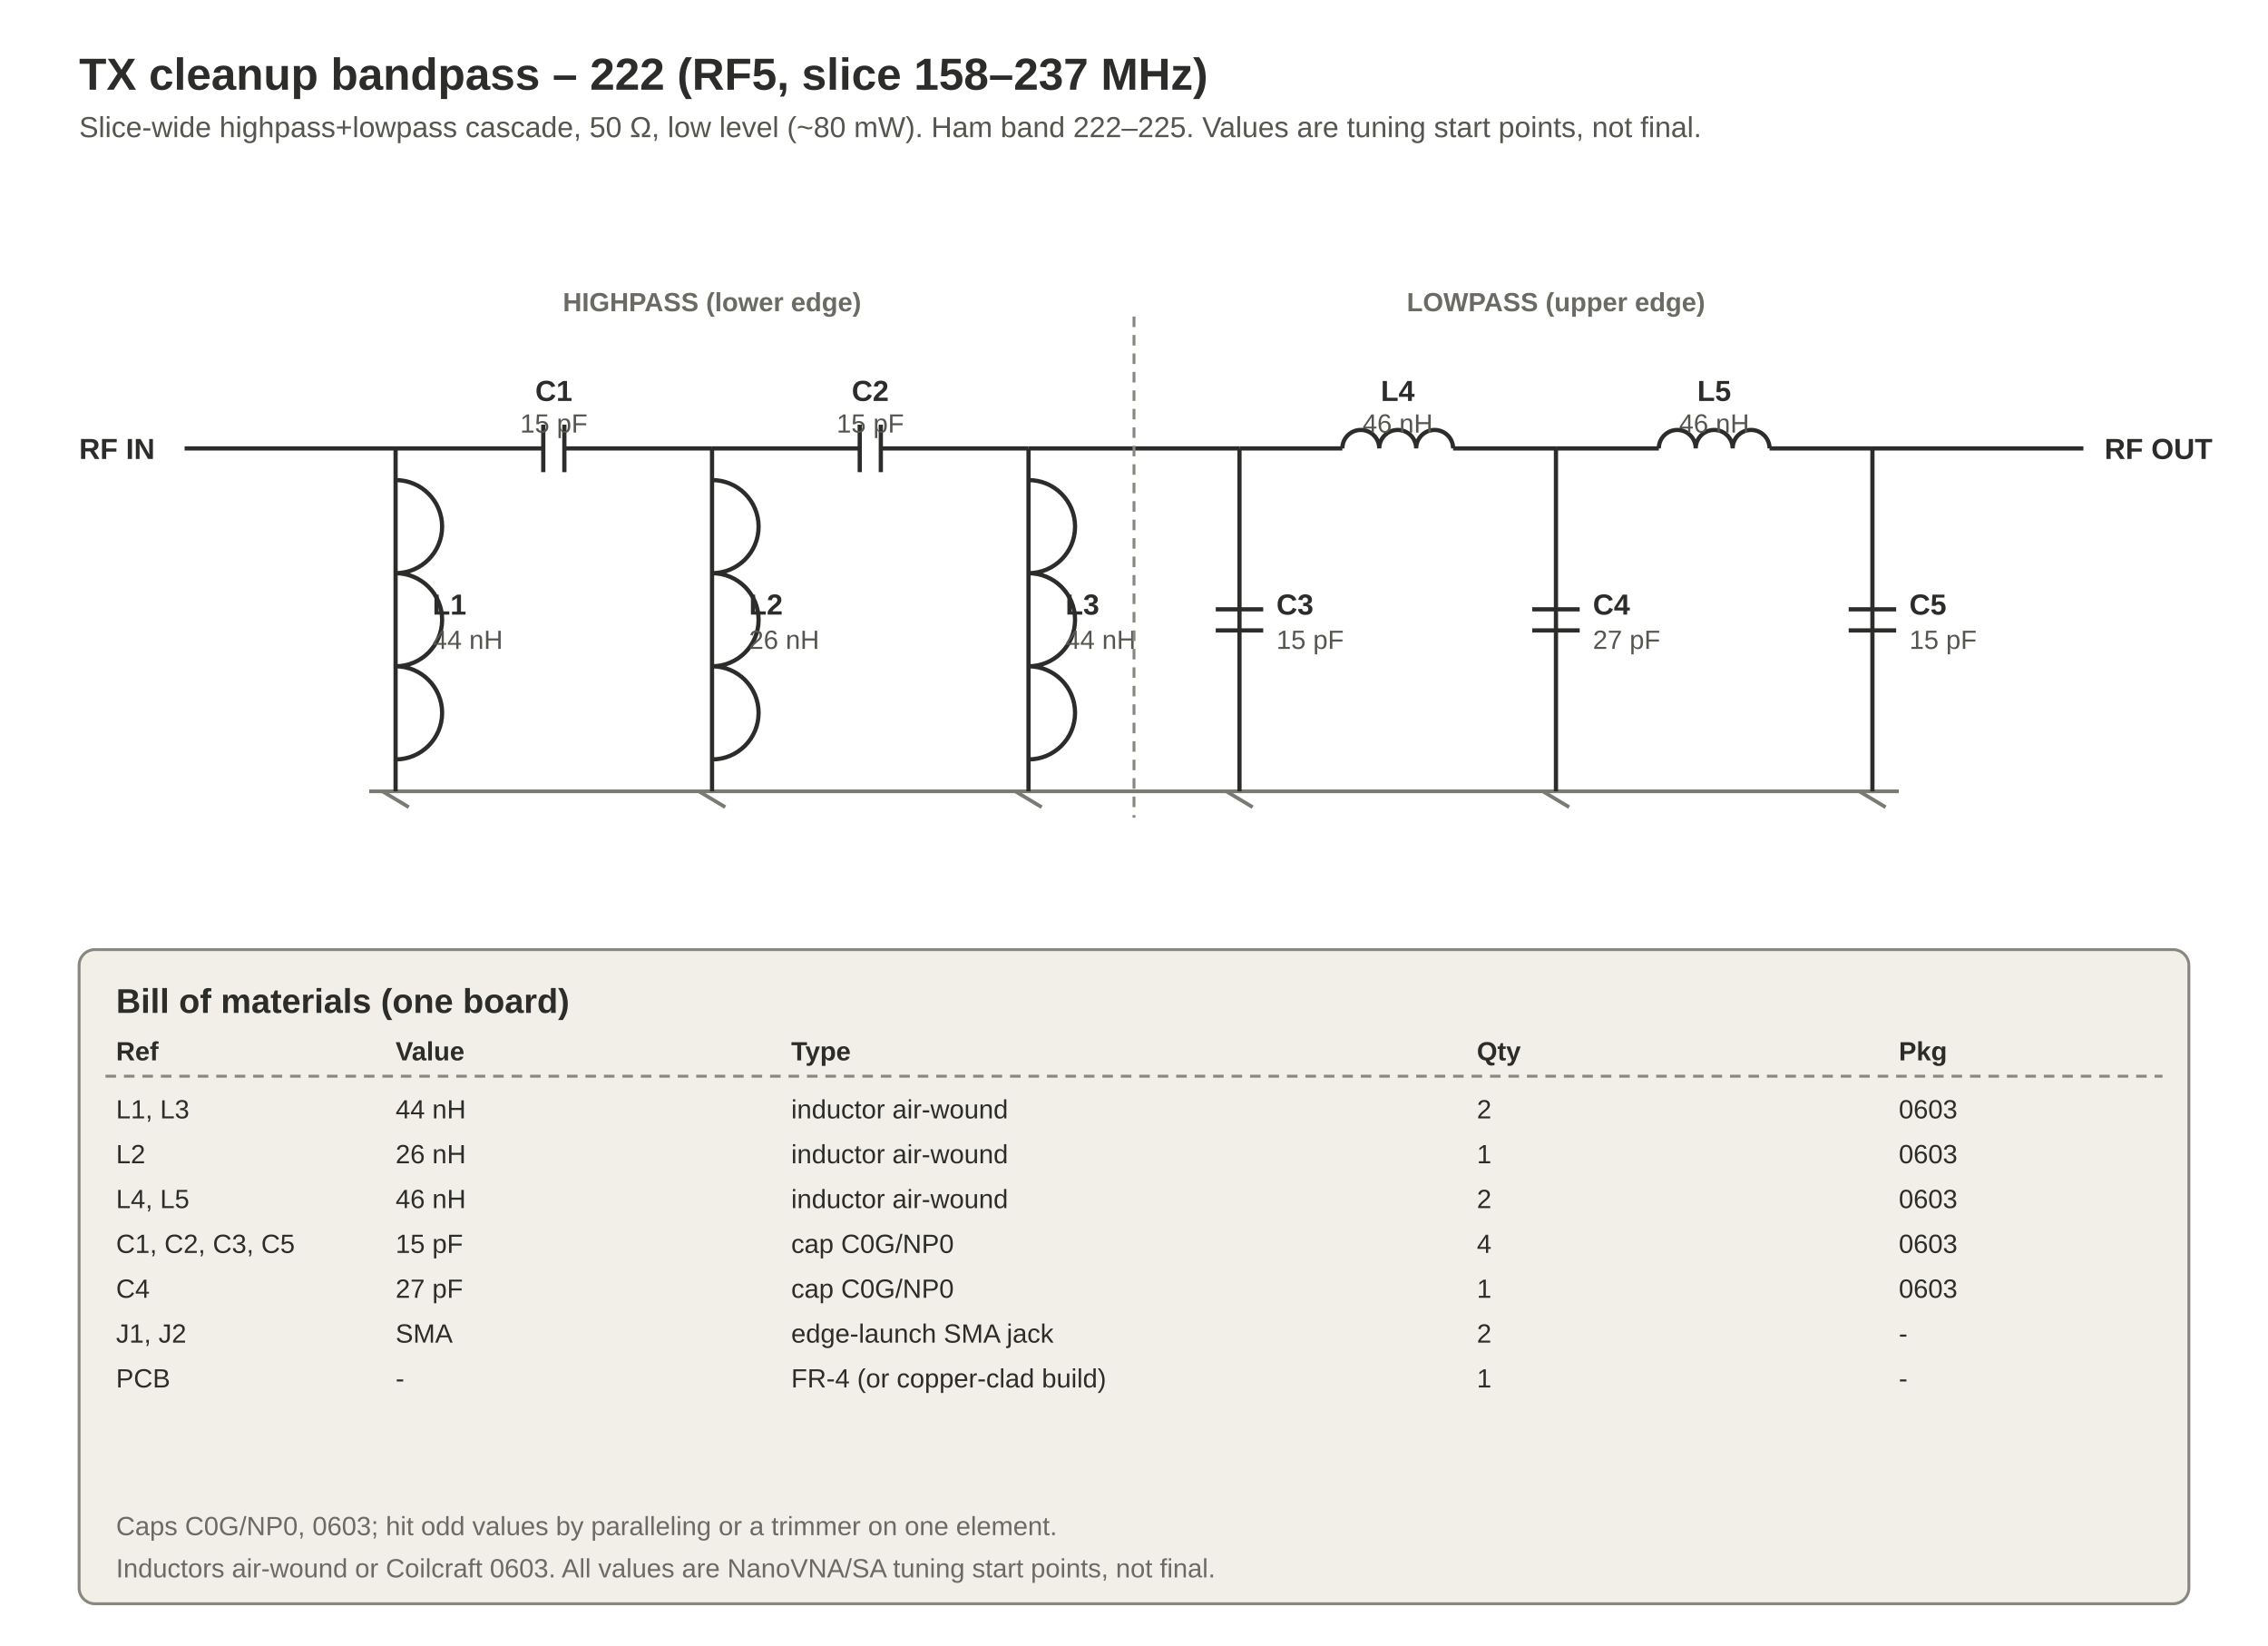
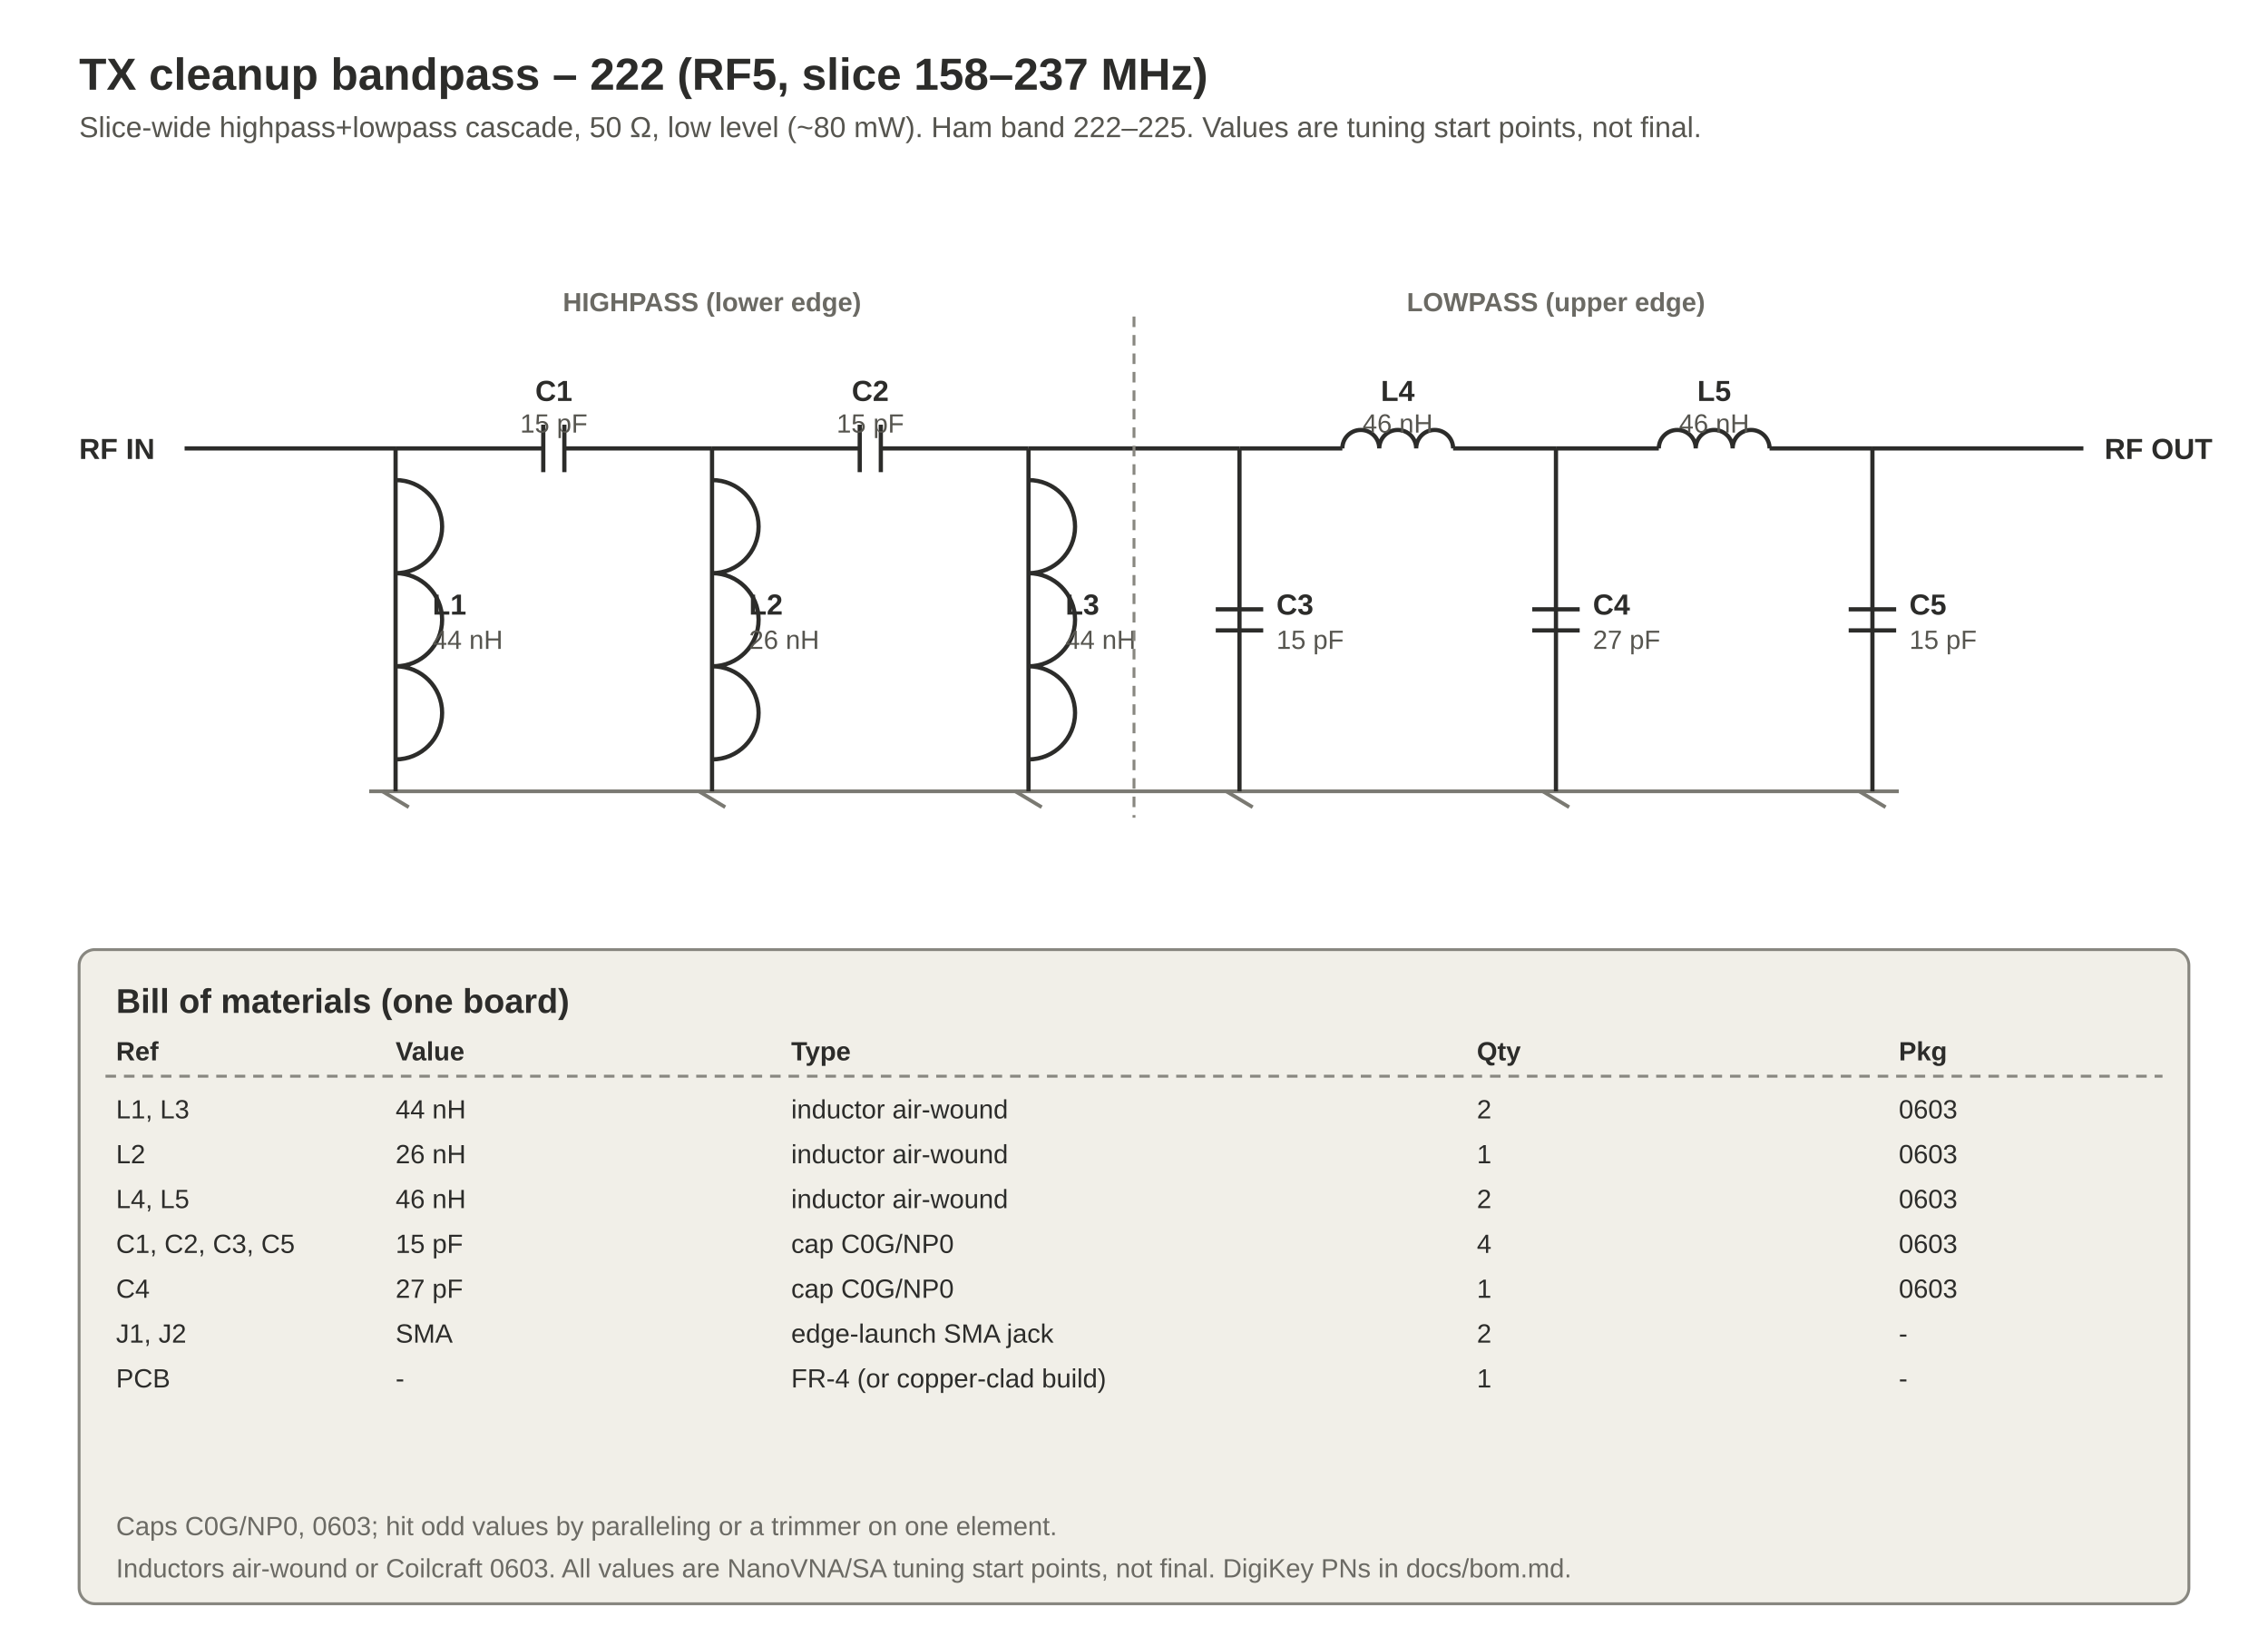
- <svg xmlns="http://www.w3.org/2000/svg" width="860" viewBox="0 0 860 624" role="img">
+ <svg xmlns="http://www.w3.org/2000/svg" width="1720" height="1248" viewBox="0 0 860 624" role="img">
  <style>text{font-family:Arial,Helvetica,sans-serif}.h1{font-size:17px;font-weight:700;fill:#2C2C2A}.h2{font-size:11px;fill:#56554f}.w{stroke:#2C2C2A;stroke-width:1.6;fill:none}.gnd{stroke:#7a7972;stroke-width:1.4}.lbl{font-size:11px;font-weight:600;fill:#2C2C2A}.val{font-size:10px;fill:#56554f}.sec{font-size:10px;font-weight:700;fill:#6b6a64}.port{font-size:11px;font-weight:700;fill:#2C2C2A}.cap2{font-size:10px;fill:#6b6a64}.th{font-size:10px;font-weight:700;fill:#2C2C2A}.td{font-size:10px;fill:#2C2C2A}.div{stroke:#888780;stroke-width:1.1;stroke-dasharray:4 3}.box{fill:#F1EFE8;stroke:#888780;stroke-width:1.1}</style>
  <text class="h1" x="30" y="34">TX cleanup bandpass – 222 (RF5, slice 158–237 MHz)</text>
  <text class="h2" x="30" y="52">Slice-wide highpass+lowpass cascade, 50 Ω, low level (~80 mW). Ham band 222–225. Values are tuning start points, not final.</text>
  <text class="port" x="30" y="174">RF IN</text>
  <text class="port" x="798" y="174">RF OUT</text>
  <line x1="70" y1="170" x2="150" y2="170" class="w" />
  <line x1="150" y1="170" x2="206" y2="170" class="w" />
  <line x1="206" y1="161" x2="206" y2="179" class="w" />
  <line x1="214" y1="161" x2="214" y2="179" class="w" />
  <line x1="214" y1="170" x2="270" y2="170" class="w" />
  <text class="lbl" x="210" y="152" text-anchor="middle">C1</text>
  <text class="val" x="210" y="164" text-anchor="middle">15 pF</text>
  <line x1="270" y1="170" x2="326" y2="170" class="w" />
  <line x1="326" y1="161" x2="326" y2="179" class="w" />
  <line x1="334" y1="161" x2="334" y2="179" class="w" />
  <line x1="334" y1="170" x2="390" y2="170" class="w" />
  <text class="lbl" x="330" y="152" text-anchor="middle">C2</text>
  <text class="val" x="330" y="164" text-anchor="middle">15 pF</text>
  <line x1="390" y1="170" x2="470" y2="170" class="w" />
  <line x1="470" y1="170" x2="509" y2="170" class="w" />
  <path d="M509 170 a7 7 0 0 1 14 0 a7 7 0 0 1 14 0 a7 7 0 0 1 14 0" class="w" />
  <line x1="551" y1="170" x2="590" y2="170" class="w" />
  <text class="lbl" x="530" y="152" text-anchor="middle">L4</text>
  <text class="val" x="530" y="164" text-anchor="middle">46 nH</text>
  <line x1="590" y1="170" x2="629" y2="170" class="w" />
  <path d="M629 170 a7 7 0 0 1 14 0 a7 7 0 0 1 14 0 a7 7 0 0 1 14 0" class="w" />
  <line x1="671" y1="170" x2="710" y2="170" class="w" />
  <text class="lbl" x="650" y="152" text-anchor="middle">L5</text>
  <text class="val" x="650" y="164" text-anchor="middle">46 nH</text>
  <line x1="710" y1="170" x2="790" y2="170" class="w" />
  <line x1="140" y1="300" x2="720" y2="300" class="gnd" />
  <line x1="150" y1="170" x2="150" y2="300" class="w" />
  <path d="M150 182 a7 7 0 0 1 0 35.3 a7 7 0 0 1 0 35.3 a7 7 0 0 1 0 35.3" class="w" />
  <line x1="145" y1="300" x2="155" y2="306" class="gnd" />
  <text class="lbl" x="164" y="233">L1</text>
  <text class="val" x="164" y="246">44 nH</text>
  <line x1="270" y1="170" x2="270" y2="300" class="w" />
  <path d="M270 182 a7 7 0 0 1 0 35.3 a7 7 0 0 1 0 35.3 a7 7 0 0 1 0 35.3" class="w" />
  <line x1="265" y1="300" x2="275" y2="306" class="gnd" />
  <text class="lbl" x="284" y="233">L2</text>
  <text class="val" x="284" y="246">26 nH</text>
  <line x1="390" y1="170" x2="390" y2="300" class="w" />
  <path d="M390 182 a7 7 0 0 1 0 35.3 a7 7 0 0 1 0 35.3 a7 7 0 0 1 0 35.3" class="w" />
  <line x1="385" y1="300" x2="395" y2="306" class="gnd" />
  <text class="lbl" x="404" y="233">L3</text>
  <text class="val" x="404" y="246">44 nH</text>
  <line x1="470" y1="170" x2="470" y2="300" class="w" />
  <line x1="461" y1="231" x2="479" y2="231" class="w" />
  <line x1="461" y1="239" x2="479" y2="239" class="w" />
  <line x1="465" y1="300" x2="475" y2="306" class="gnd" />
  <text class="lbl" x="484" y="233">C3</text>
  <text class="val" x="484" y="246">15 pF</text>
  <line x1="590" y1="170" x2="590" y2="300" class="w" />
  <line x1="581" y1="231" x2="599" y2="231" class="w" />
  <line x1="581" y1="239" x2="599" y2="239" class="w" />
  <line x1="585" y1="300" x2="595" y2="306" class="gnd" />
  <text class="lbl" x="604" y="233">C4</text>
  <text class="val" x="604" y="246">27 pF</text>
  <line x1="710" y1="170" x2="710" y2="300" class="w" />
  <line x1="701" y1="231" x2="719" y2="231" class="w" />
  <line x1="701" y1="239" x2="719" y2="239" class="w" />
  <line x1="705" y1="300" x2="715" y2="306" class="gnd" />
  <text class="lbl" x="724" y="233">C5</text>
  <text class="val" x="724" y="246">15 pF</text>
  <line x1="430" y1="120" x2="430" y2="310" class="div" />
  <text class="sec" x="270" y="118" text-anchor="middle">HIGHPASS (lower edge)</text>
  <text class="sec" x="590" y="118" text-anchor="middle">LOWPASS (upper edge)</text>
  <rect class="box" x="30" y="360" width="800" height="248" rx="6" />
  <text class="h1" x="44" y="384" style="font-size:13px">Bill of materials (one board)</text>
  <text class="th" x="44" y="402">Ref</text>
  <text class="th" x="150" y="402">Value</text>
  <text class="th" x="300" y="402">Type</text>
  <text class="th" x="560" y="402">Qty</text>
  <text class="th" x="720" y="402">Pkg</text>
  <line x1="40" y1="408" x2="820" y2="408" class="div" />
  <text class="td" x="44" y="424">L1, L3</text>
  <text class="td" x="150" y="424">44 nH</text>
  <text class="td" x="300" y="424">inductor air-wound</text>
  <text class="td" x="560" y="424">2</text>
  <text class="td" x="720" y="424">0603</text>
  <text class="td" x="44" y="441">L2</text>
  <text class="td" x="150" y="441">26 nH</text>
  <text class="td" x="300" y="441">inductor air-wound</text>
  <text class="td" x="560" y="441">1</text>
  <text class="td" x="720" y="441">0603</text>
  <text class="td" x="44" y="458">L4, L5</text>
  <text class="td" x="150" y="458">46 nH</text>
  <text class="td" x="300" y="458">inductor air-wound</text>
  <text class="td" x="560" y="458">2</text>
  <text class="td" x="720" y="458">0603</text>
  <text class="td" x="44" y="475">C1, C2, C3, C5</text>
  <text class="td" x="150" y="475">15 pF</text>
  <text class="td" x="300" y="475">cap C0G/NP0</text>
  <text class="td" x="560" y="475">4</text>
  <text class="td" x="720" y="475">0603</text>
  <text class="td" x="44" y="492">C4</text>
  <text class="td" x="150" y="492">27 pF</text>
  <text class="td" x="300" y="492">cap C0G/NP0</text>
  <text class="td" x="560" y="492">1</text>
  <text class="td" x="720" y="492">0603</text>
  <text class="td" x="44" y="509">J1, J2</text>
  <text class="td" x="150" y="509">SMA</text>
  <text class="td" x="300" y="509">edge-launch SMA jack</text>
  <text class="td" x="560" y="509">2</text>
  <text class="td" x="720" y="509">-</text>
  <text class="td" x="44" y="526">PCB</text>
  <text class="td" x="150" y="526">-</text>
  <text class="td" x="300" y="526">FR-4 (or copper-clad build)</text>
  <text class="td" x="560" y="526">1</text>
  <text class="td" x="720" y="526">-</text>
  <text class="cap2" x="44" y="582">Caps C0G/NP0, 0603; hit odd values by paralleling or a trimmer on one element.</text>
-   <text class="cap2" x="44" y="598">Inductors air-wound or Coilcraft 0603. All values are NanoVNA/SA tuning start points, not final.</text>
+   <text class="cap2" x="44" y="598">Inductors air-wound or Coilcraft 0603. All values are NanoVNA/SA tuning start points, not final. DigiKey PNs in docs/bom.md.</text>
</svg>
